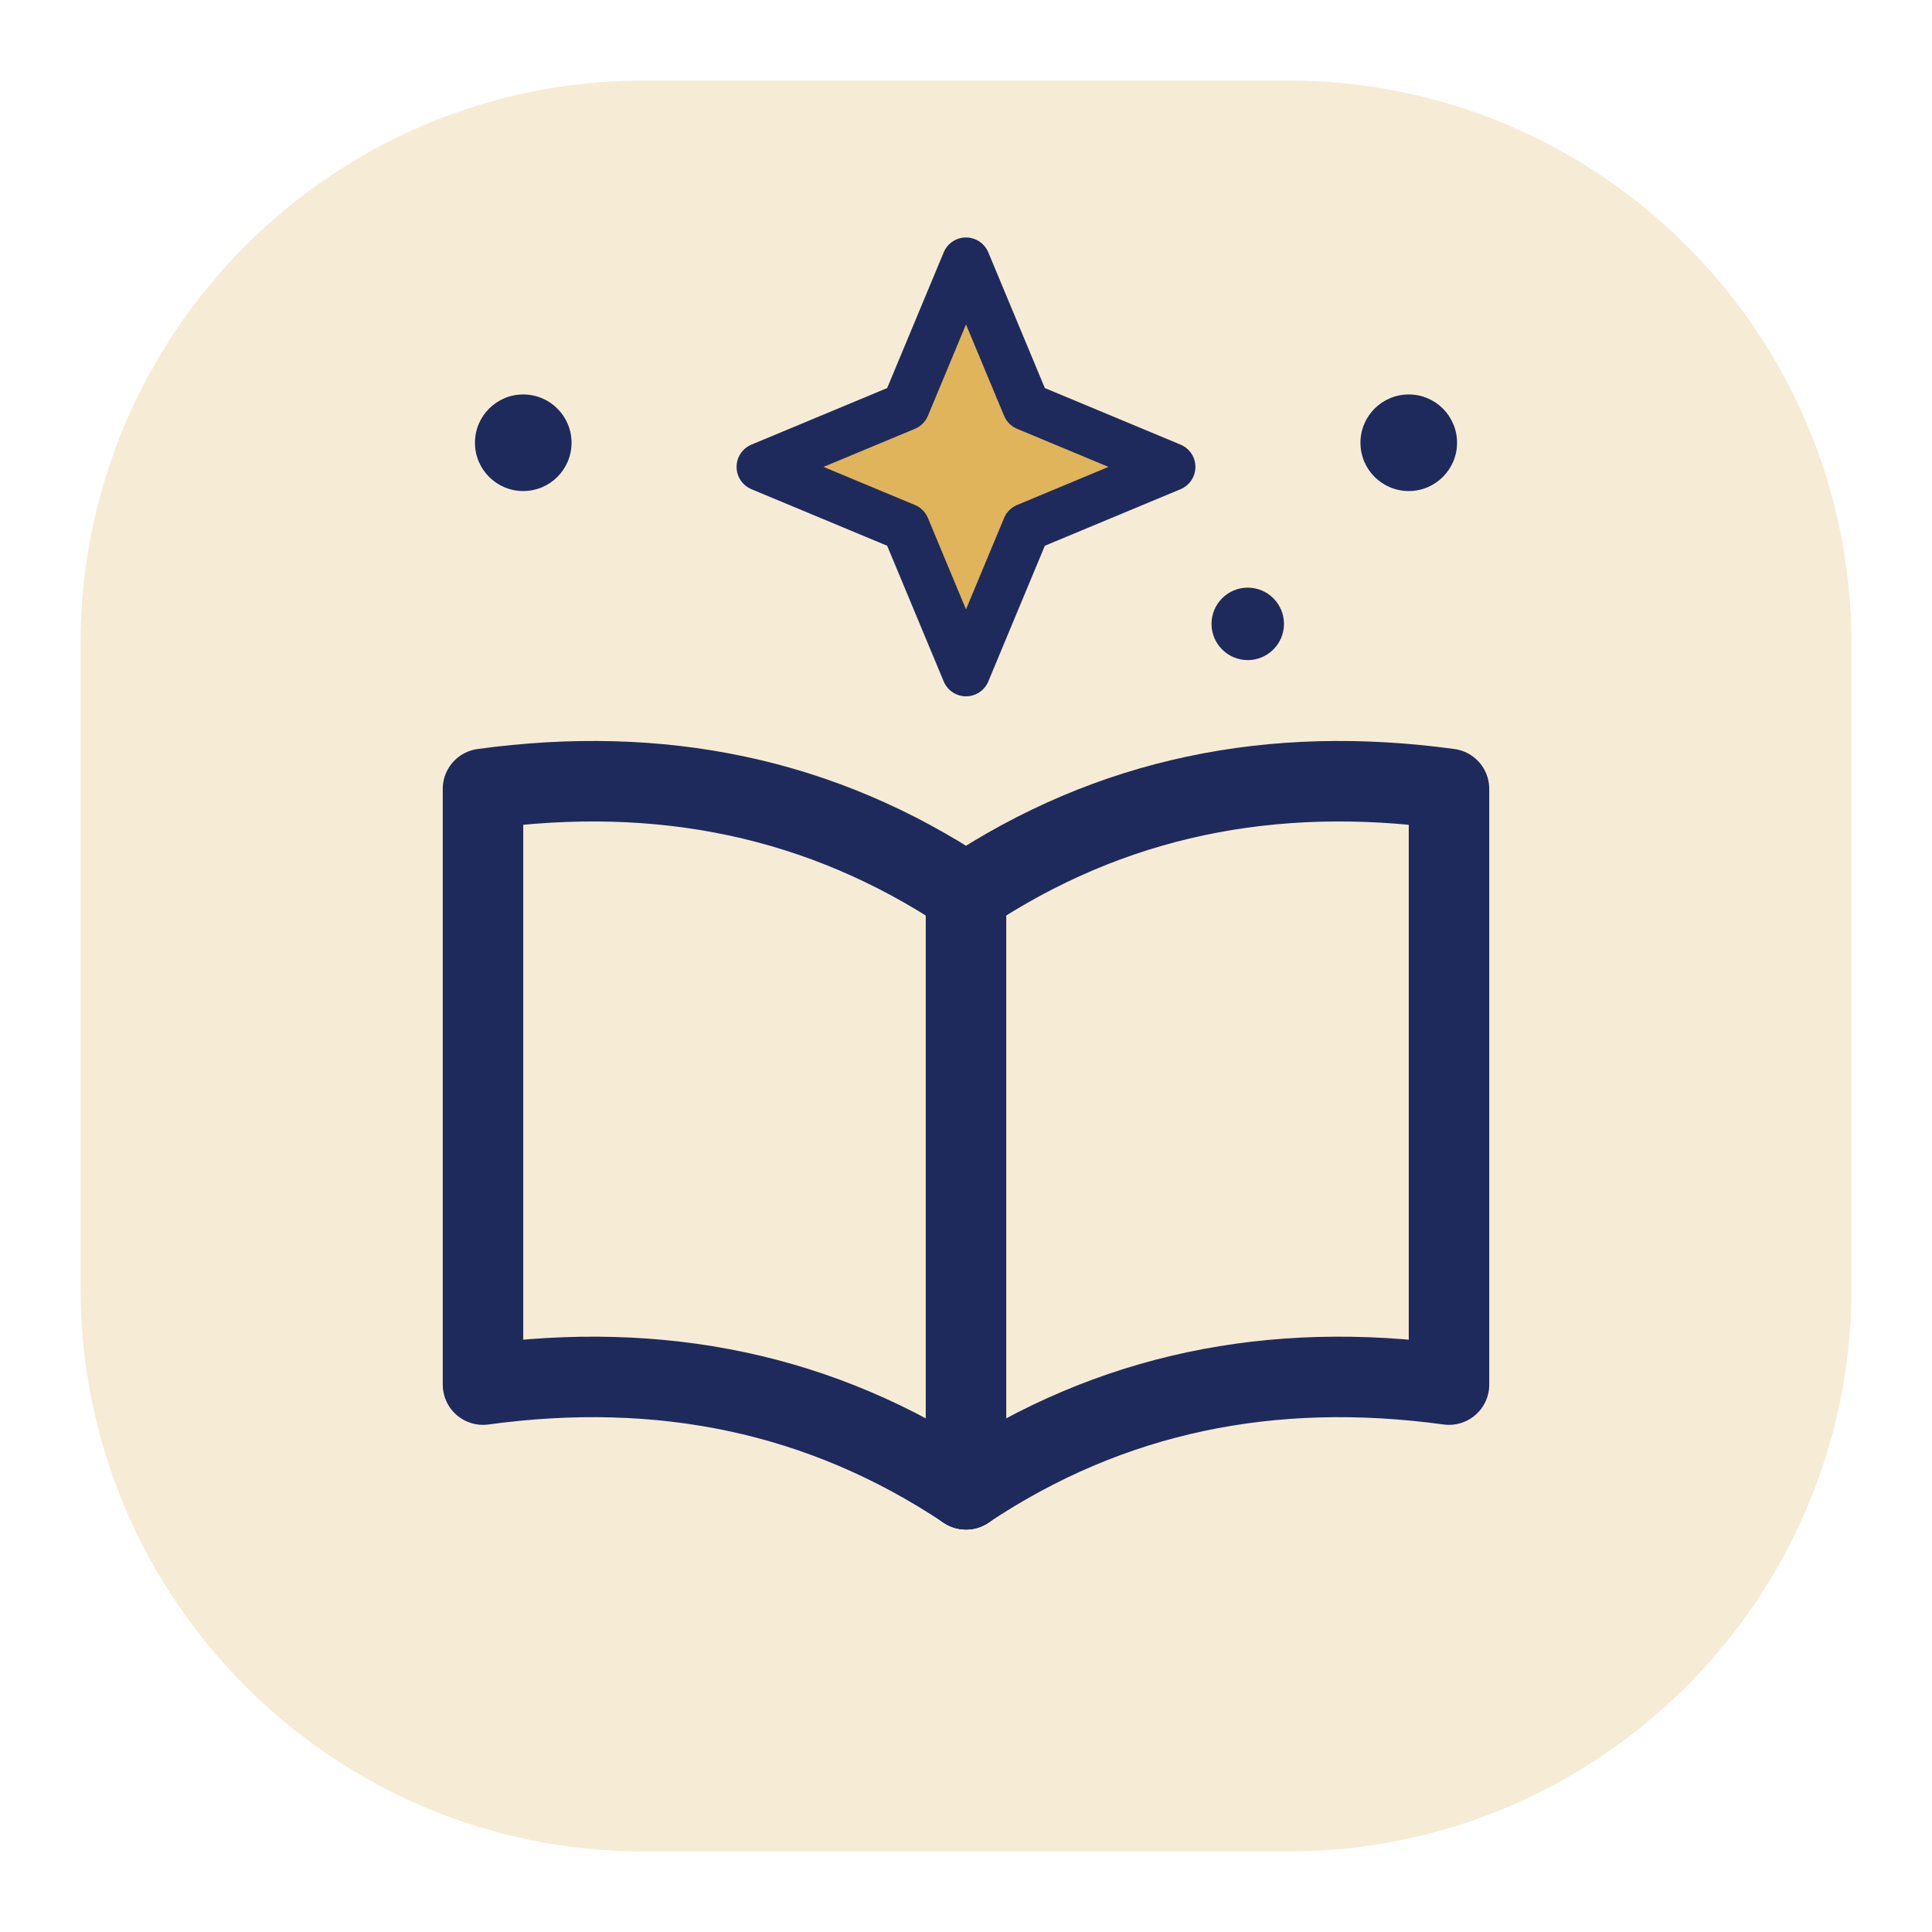
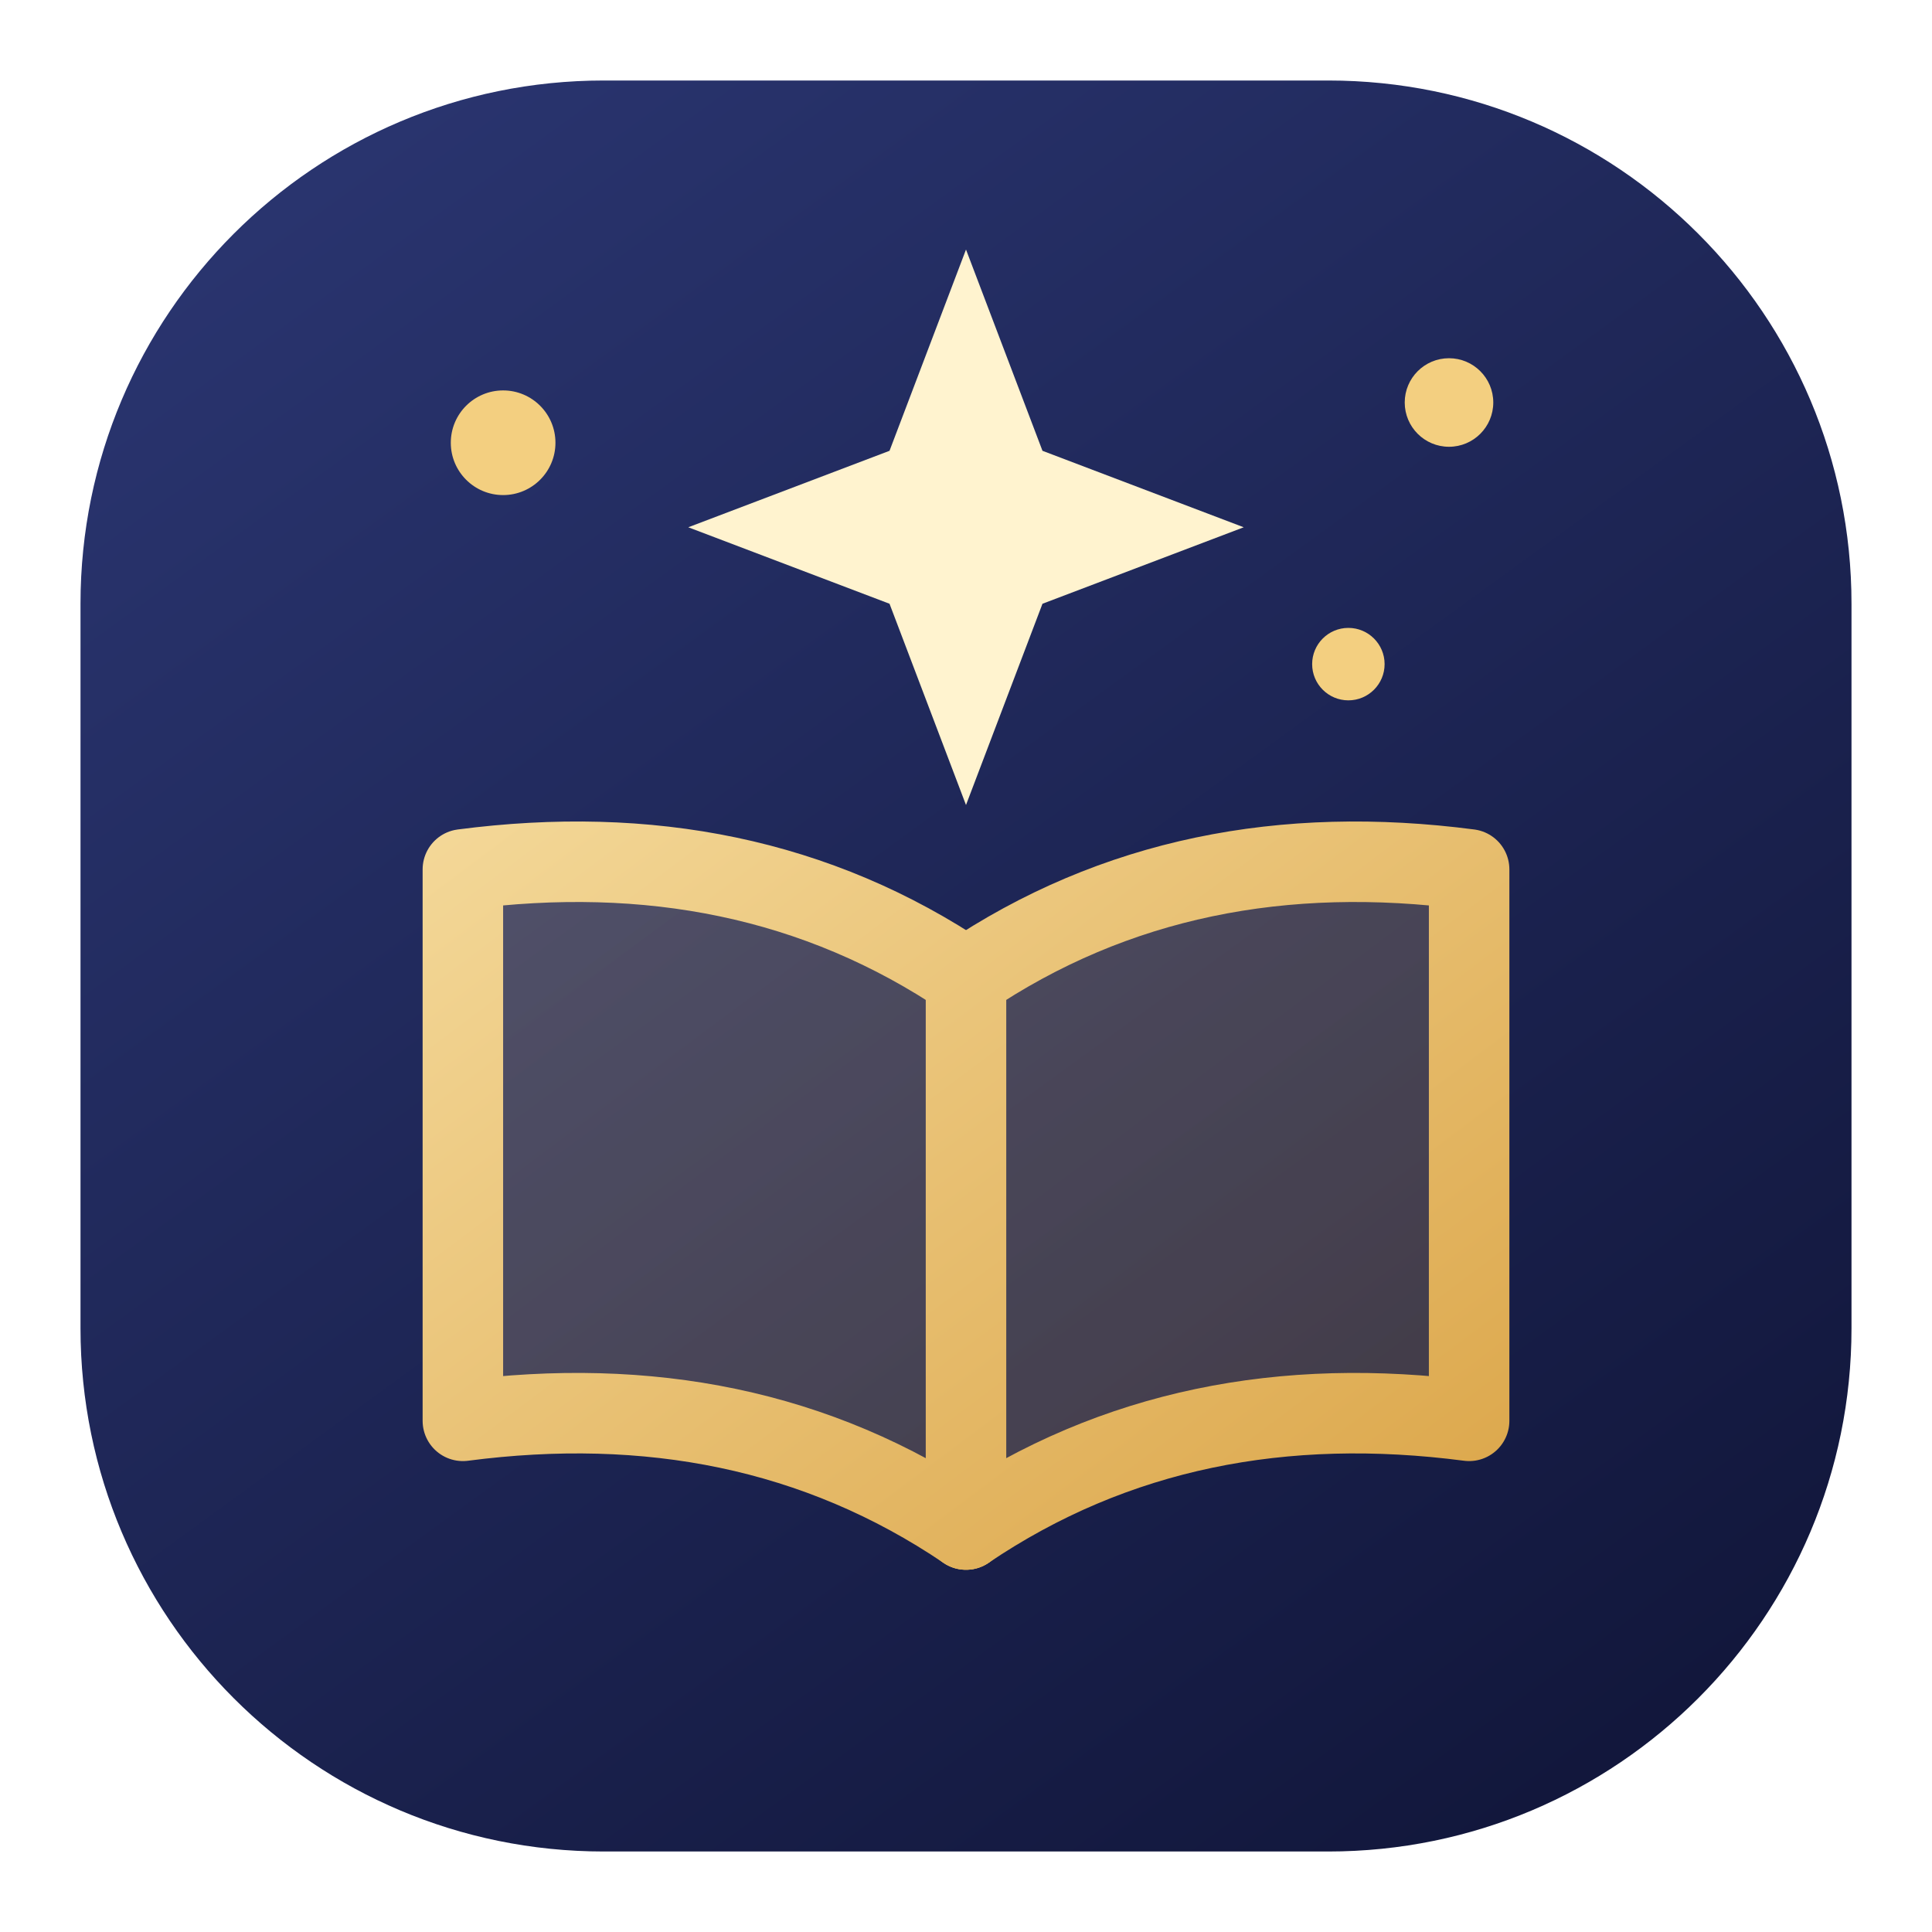
<svg xmlns="http://www.w3.org/2000/svg" viewBox="0 0 48 48" fill="none">
-   <rect x="2" y="2" width="44" height="44" rx="14" fill="#f6ecd6" />
-   <g stroke="#1f2a5c" stroke-width="2" stroke-linecap="round" stroke-linejoin="round">
-     <path d="M24 37c-3.6-2.4-7.6-3.2-12-2.6V19.6c4.4-.6 8.4.2 12 2.6" />
-     <path d="M24 37c3.6-2.4 7.6-3.2 12-2.6V19.6c-4.4-.6-8.4.2-12 2.6" />
-     <path d="M24 22.2V37" />
+   <defs>
+     <linearGradient id="bmNight" x1="8" y1="2" x2="40" y2="46" gradientUnits="userSpaceOnUse">
+       <stop stop-color="#2a3570" />
+       <stop offset="1" stop-color="#11163a" />
+     </linearGradient>
+     <linearGradient id="bmGold" x1="12" y1="8" x2="36" y2="40" gradientUnits="userSpaceOnUse">
+       <stop stop-color="#fbe7b0" />
+       <stop offset="1" stop-color="#dba548" />
+     </linearGradient>
+   </defs>
+   <rect x="2" y="2" width="44" height="44" rx="13" fill="url(#bmNight)" />
+   <path d="M24 38c-3.7-2.5-7.9-3.3-12.5-2.7V21.6c4.6-.6 8.8.2 12.5 2.7 3.7-2.5 7.9-3.3 12.5-2.7v13.7c-4.6-.6-8.8.2-12.5 2.7Z" fill="url(#bmGold)" fill-opacity=".22" />
+   <g stroke="url(#bmGold)" stroke-width="2" stroke-linecap="round" stroke-linejoin="round">
+     <path d="M24 38c-3.7-2.5-7.9-3.3-12.5-2.7V21.6c4.6-.6 8.8.2 12.5 2.7" />
+     <path d="M24 38c3.7-2.5 7.9-3.3 12.5-2.7V21.6c-4.6-.6-8.8.2-12.5 2.7" />
+     <path d="M24 24.3V38" />
  </g>
-   <path d="M24 6.5l1.5 3.6 3.6 1.5-3.6 1.5L24 16.7l-1.5-3.6-3.6-1.5 3.6-1.5Z" fill="#e0b45a" stroke="#1f2a5c" stroke-width="1.2" stroke-linejoin="round" />
-   <g fill="#1f2a5c">
-     <circle cx="13" cy="11" r="1.2" />
-     <circle cx="35" cy="11" r="1.2" />
-     <circle cx="31" cy="15.5" r=".9" />
+   <path d="M24 6.2l1.9 5 5 1.9-5 1.9-1.9 5-1.9-5-5-1.9 5-1.9Z" fill="#fff3cf" />
+   <g fill="#f3cf80">
+     <circle cx="12.5" cy="11" r="1.3" />
+     <circle cx="36" cy="10" r="1.1" />
+     <circle cx="33.5" cy="16.5" r=".9" />
  </g>
</svg>
